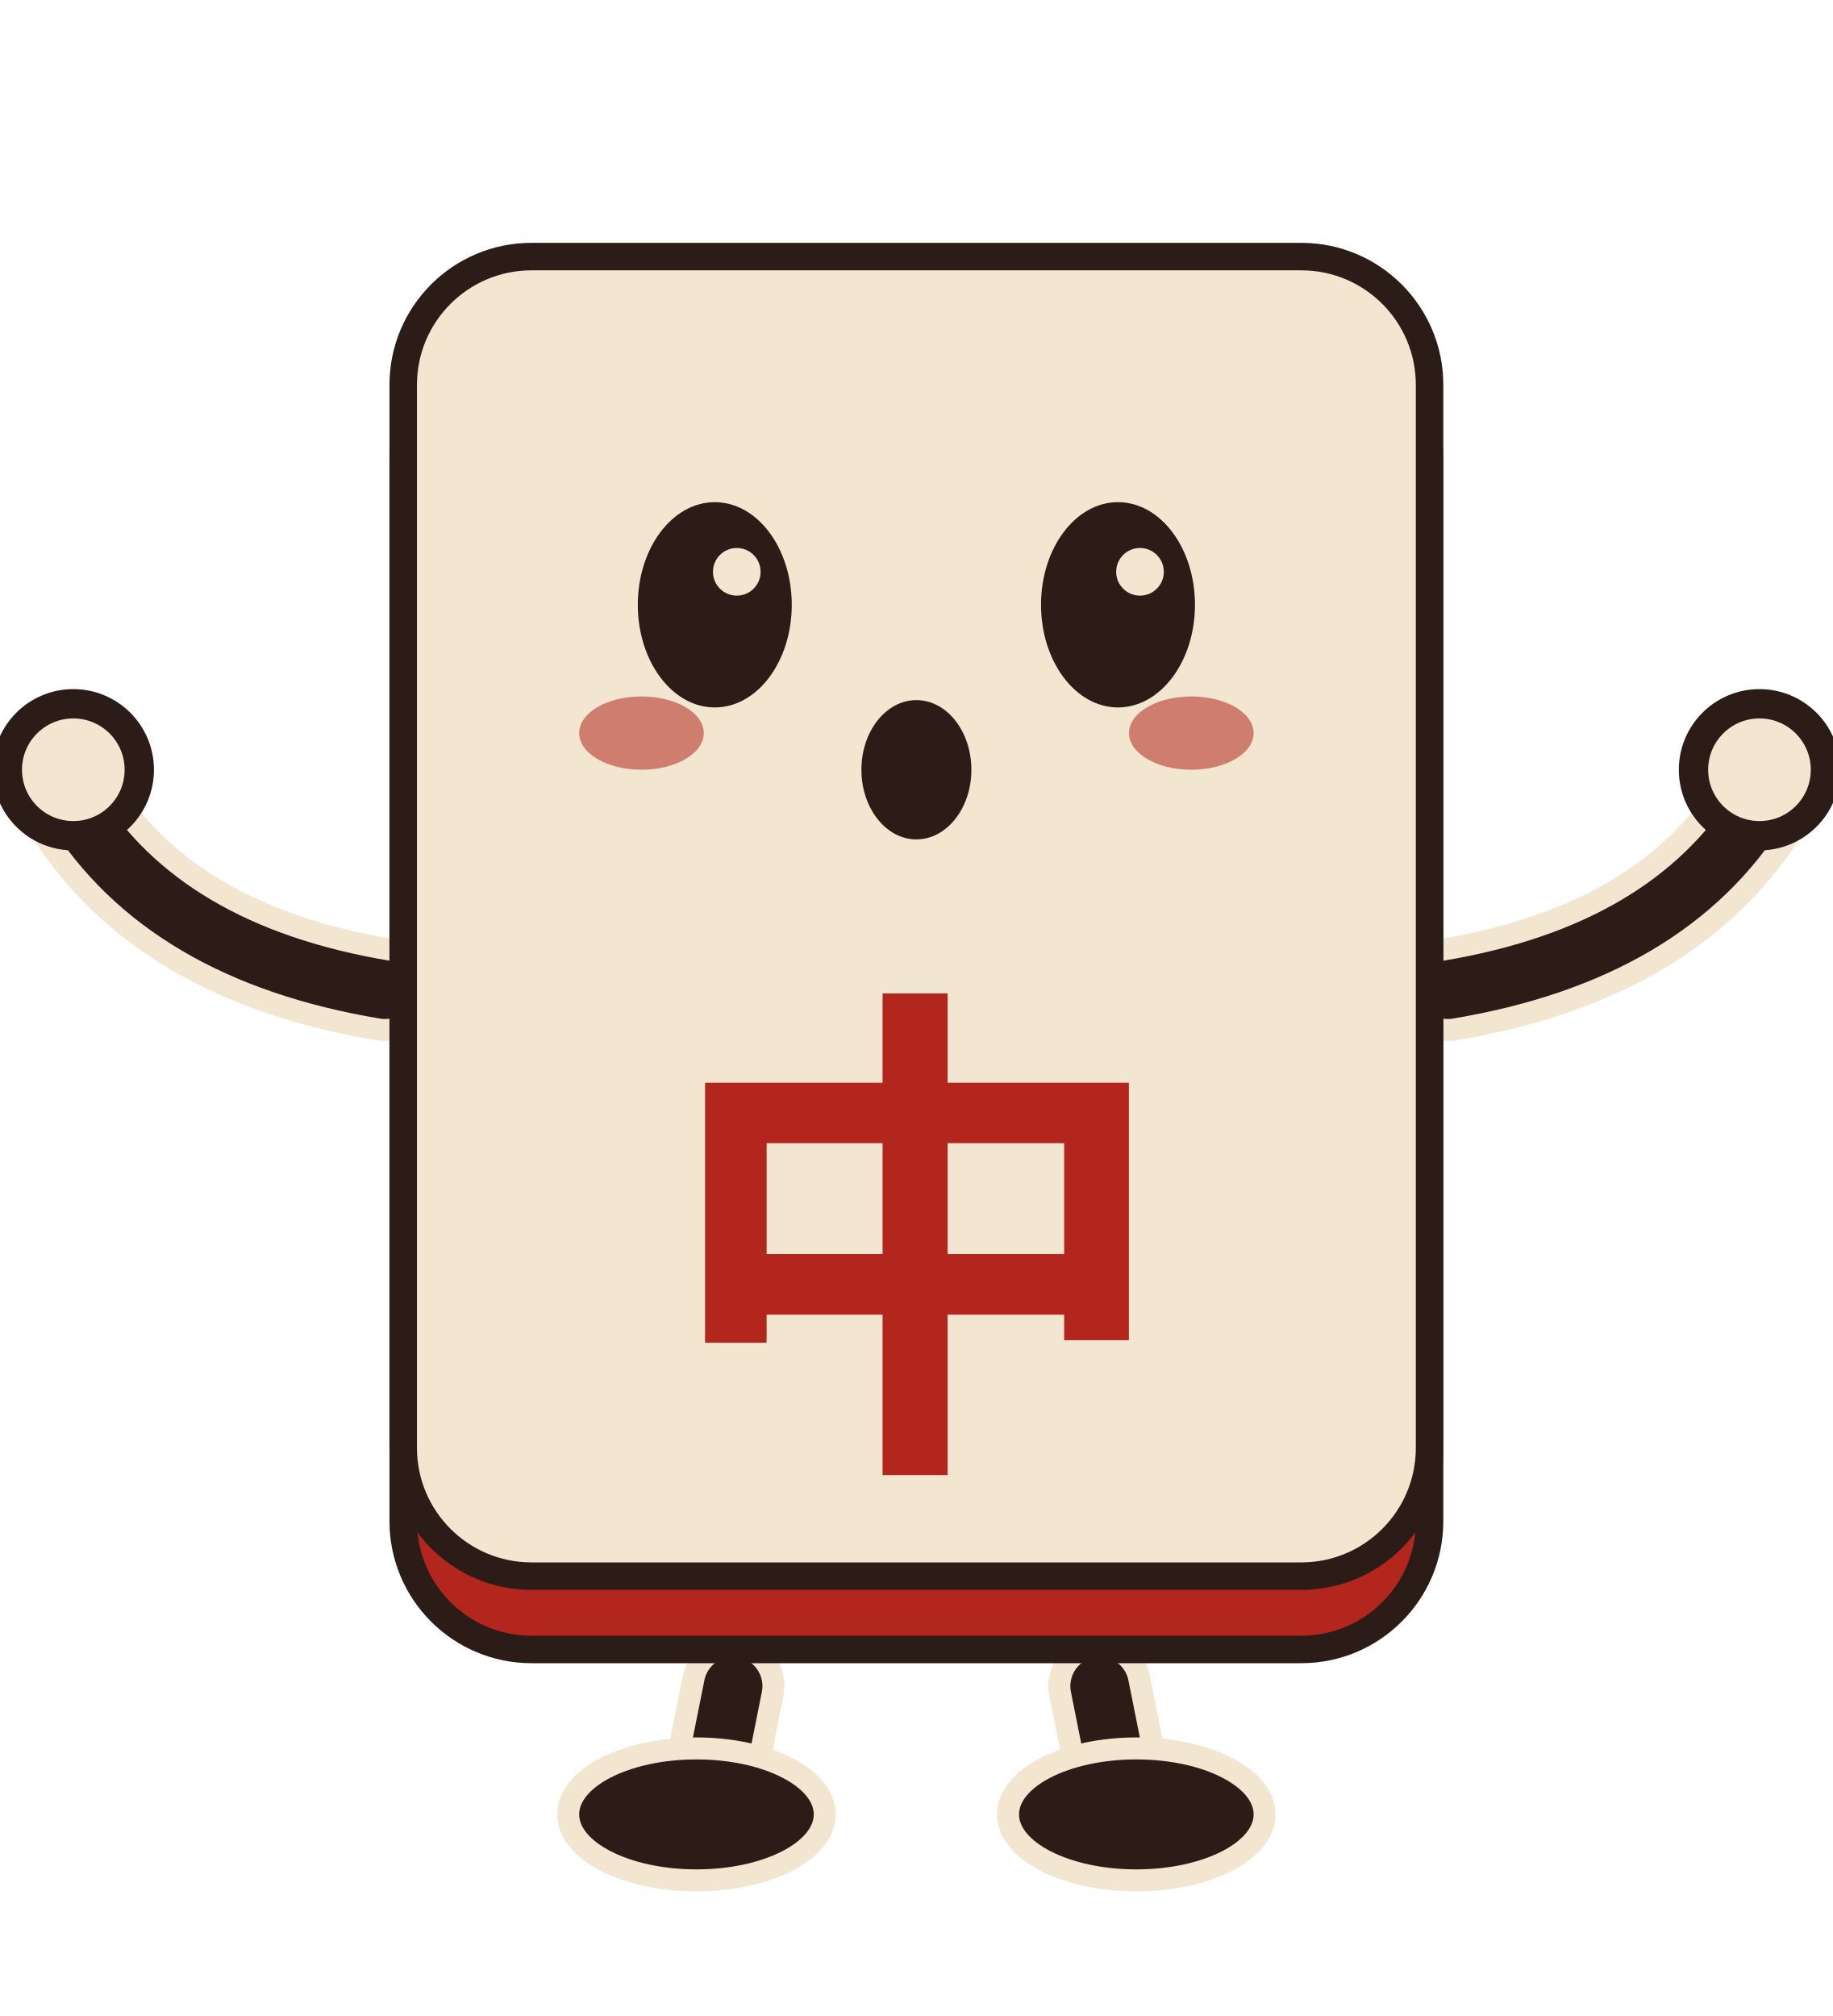
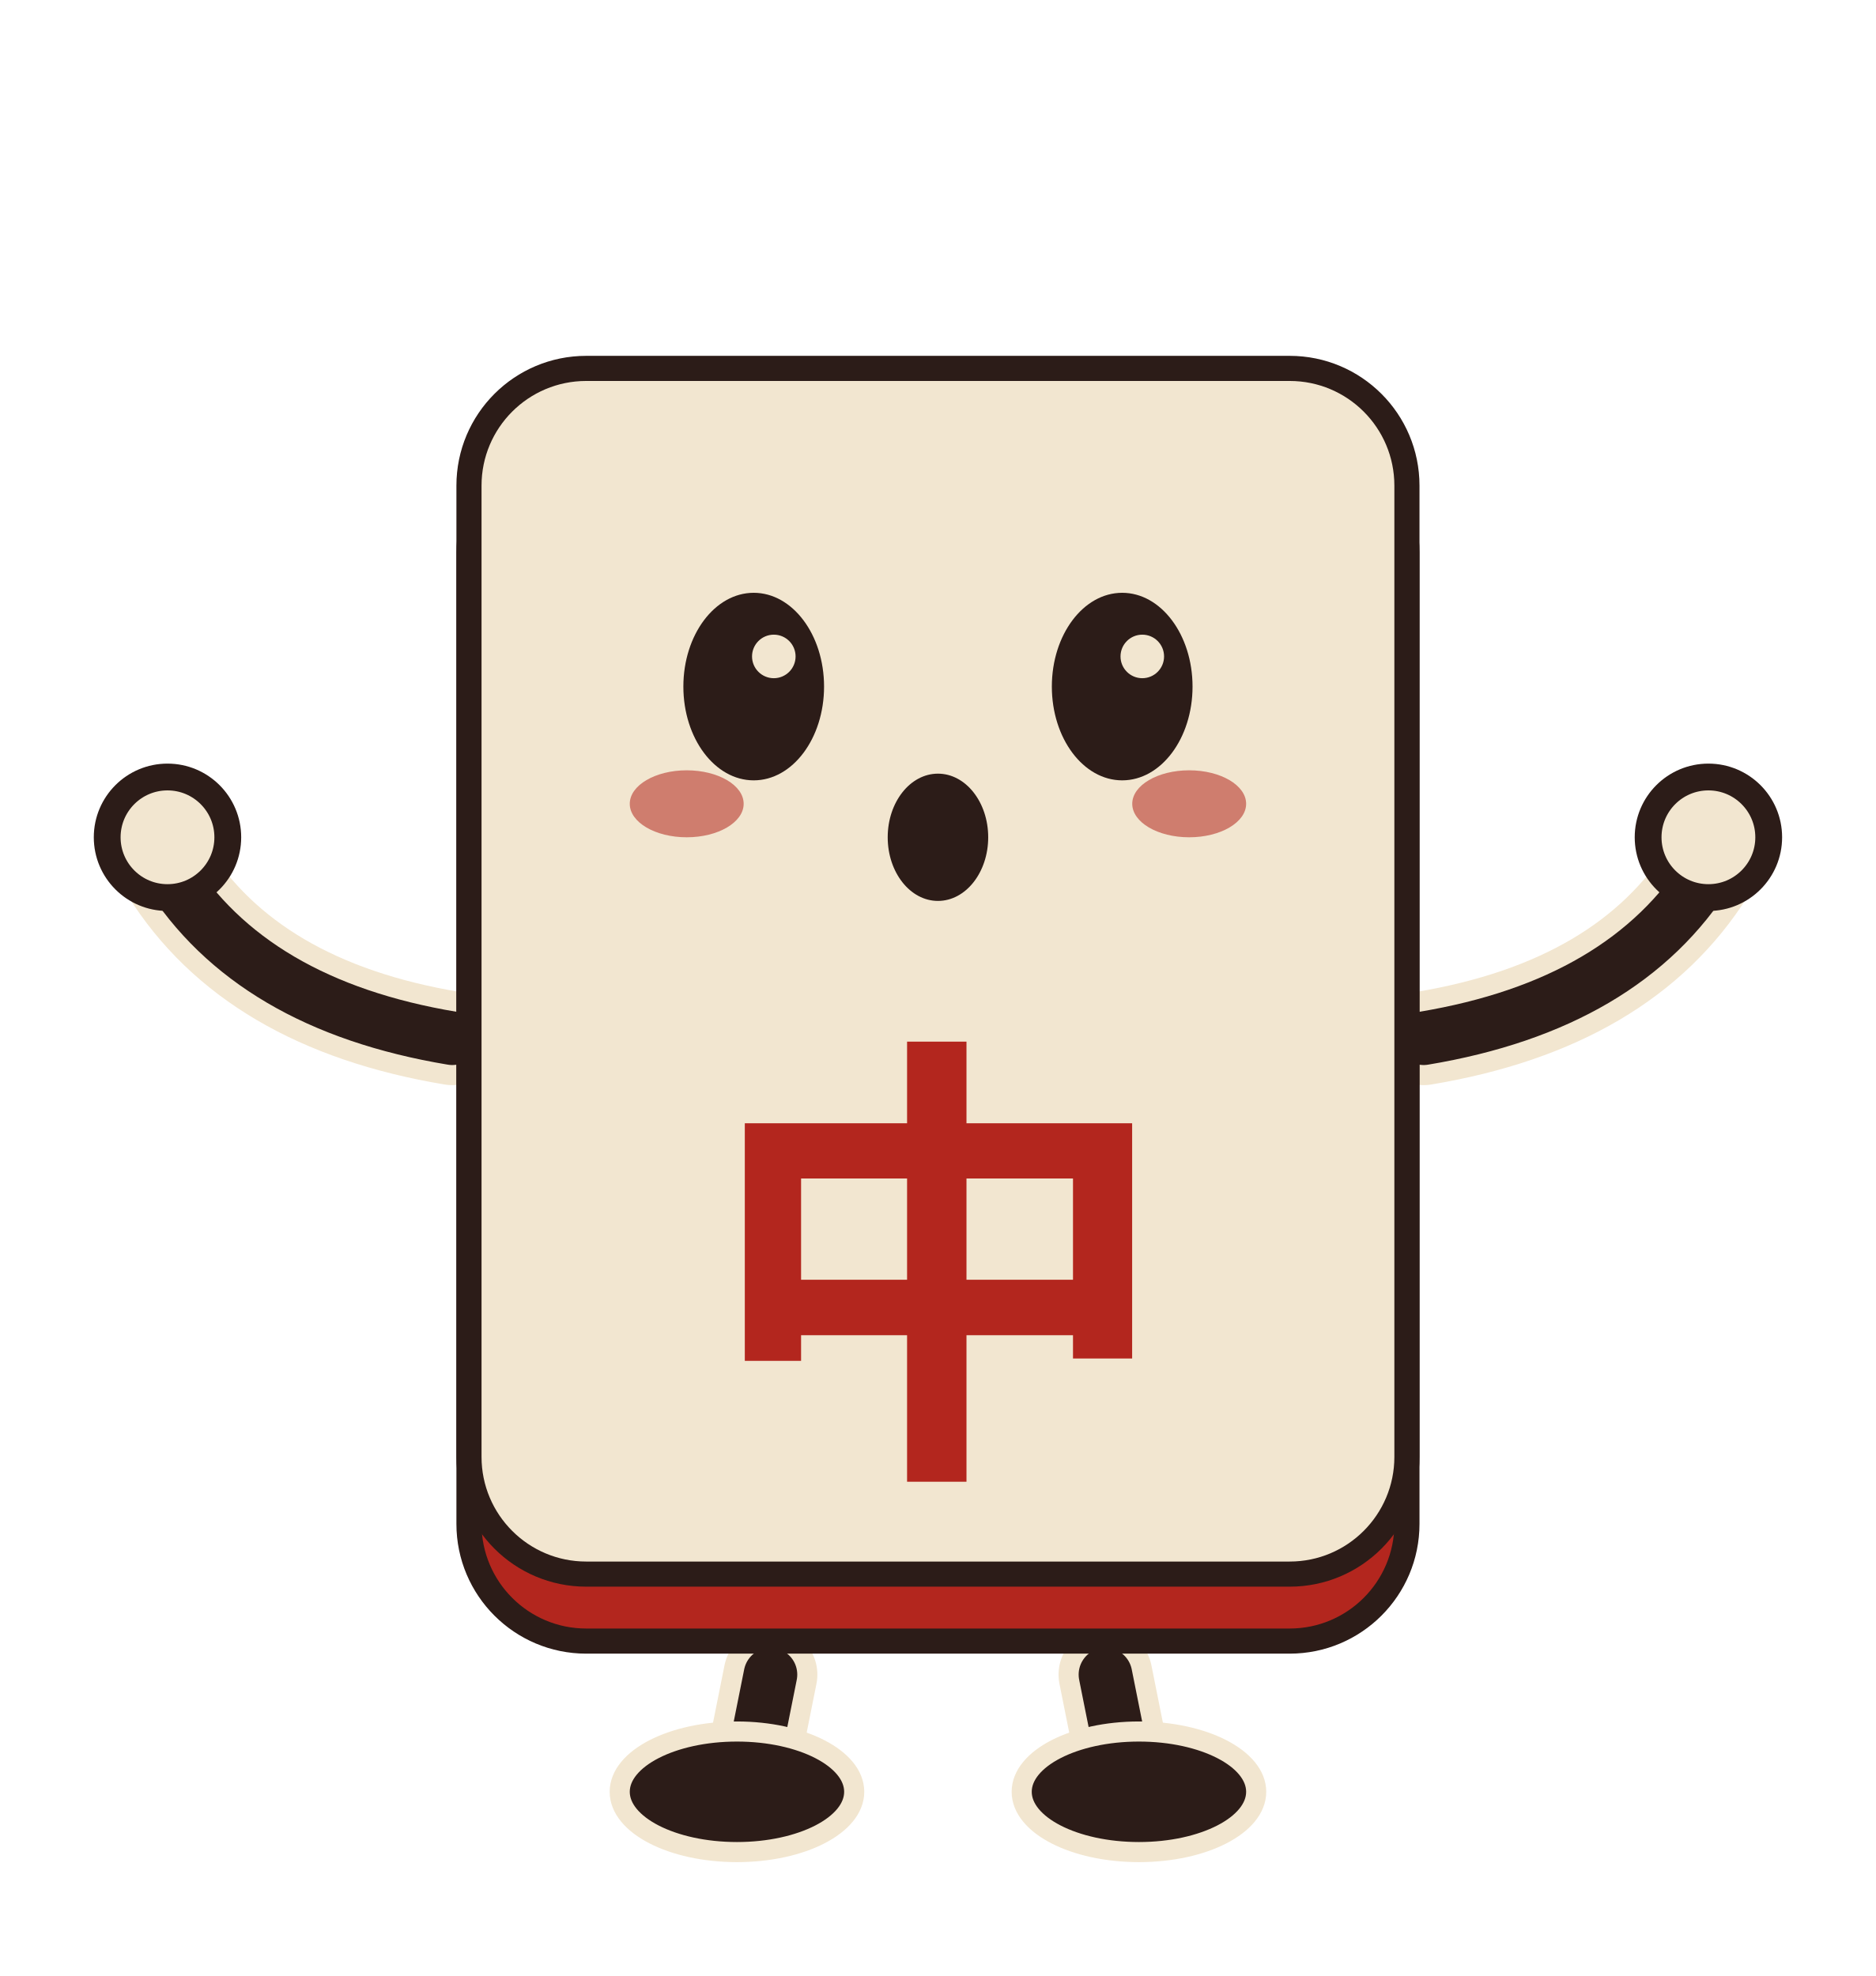
- <svg xmlns="http://www.w3.org/2000/svg" viewBox="0 0 100 110">
+ <svg xmlns="http://www.w3.org/2000/svg" viewBox="-6 -8 112 118">
  <path d="M40 92 L39 97 M60 92 L61 97" stroke="#f2e6d0" stroke-width="5.6" fill="none" stroke-linecap="round" stroke-linejoin="round" />
  <path d="M40 92 L39 97 M60 92 L61 97" stroke="#2c1c18" stroke-width="3.2" fill="none" stroke-linecap="round" stroke-linejoin="round" />
  <ellipse cx="38" cy="99" rx="7" ry="3.6" fill="#2c1c18" stroke="#f2e6d0" stroke-width="1.2" />
  <ellipse cx="62" cy="99" rx="7" ry="3.6" fill="#2c1c18" stroke="#f2e6d0" stroke-width="1.2" />
  <path d="M21 54 Q9 52 4 44" stroke="#f2e6d0" stroke-width="5.6" fill="none" stroke-linecap="round" stroke-linejoin="round" />
  <path d="M21 54 Q9 52 4 44" stroke="#2c1c18" stroke-width="3.2" fill="none" stroke-linecap="round" stroke-linejoin="round" />
  <path d="M79 54 Q91 52 96 44" stroke="#f2e6d0" stroke-width="5.6" fill="none" stroke-linecap="round" stroke-linejoin="round" />
  <path d="M79 54 Q91 52 96 44" stroke="#2c1c18" stroke-width="3.2" fill="none" stroke-linecap="round" stroke-linejoin="round" />
  <g transform="translate(20 12)">
    <rect x="2" y="6" width="56" height="72" rx="7" fill="#b3261e" stroke="#2c1c18" stroke-width="1.5" />
    <rect x="2" y="2" width="56" height="72" rx="7" fill="#f2e6d0" stroke="#2c1c18" stroke-width="1.5" />
    <ellipse cx="19" cy="21" rx="4.2" ry="5.6" fill="#2c1c18" />
    <circle cx="20.2" cy="19.2" r="1.3" fill="#f2e6d0" />
    <ellipse cx="41" cy="21" rx="4.2" ry="5.6" fill="#2c1c18" />
    <circle cx="42.2" cy="19.2" r="1.3" fill="#f2e6d0" />
    <ellipse cx="15" cy="28" rx="3.4" ry="2" fill="#b3261e" opacity="0.55" />
    <ellipse cx="45" cy="28" rx="3.4" ry="2" fill="#b3261e" opacity="0.55" />
    <ellipse cx="30" cy="30" rx="3" ry="3.8" fill="#2c1c18" />
    <text x="30" y="66" font-size="28" fill="#b3261e" text-anchor="middle" font-family="'Noto Serif SC','Songti SC','SimSun',serif" font-weight="900">中</text>
  </g>
  <circle cx="4" cy="42" r="3.6" fill="#f2e6d0" stroke="#2c1c18" stroke-width="1.6" />
  <circle cx="96" cy="42" r="3.6" fill="#f2e6d0" stroke="#2c1c18" stroke-width="1.6" />
</svg>
